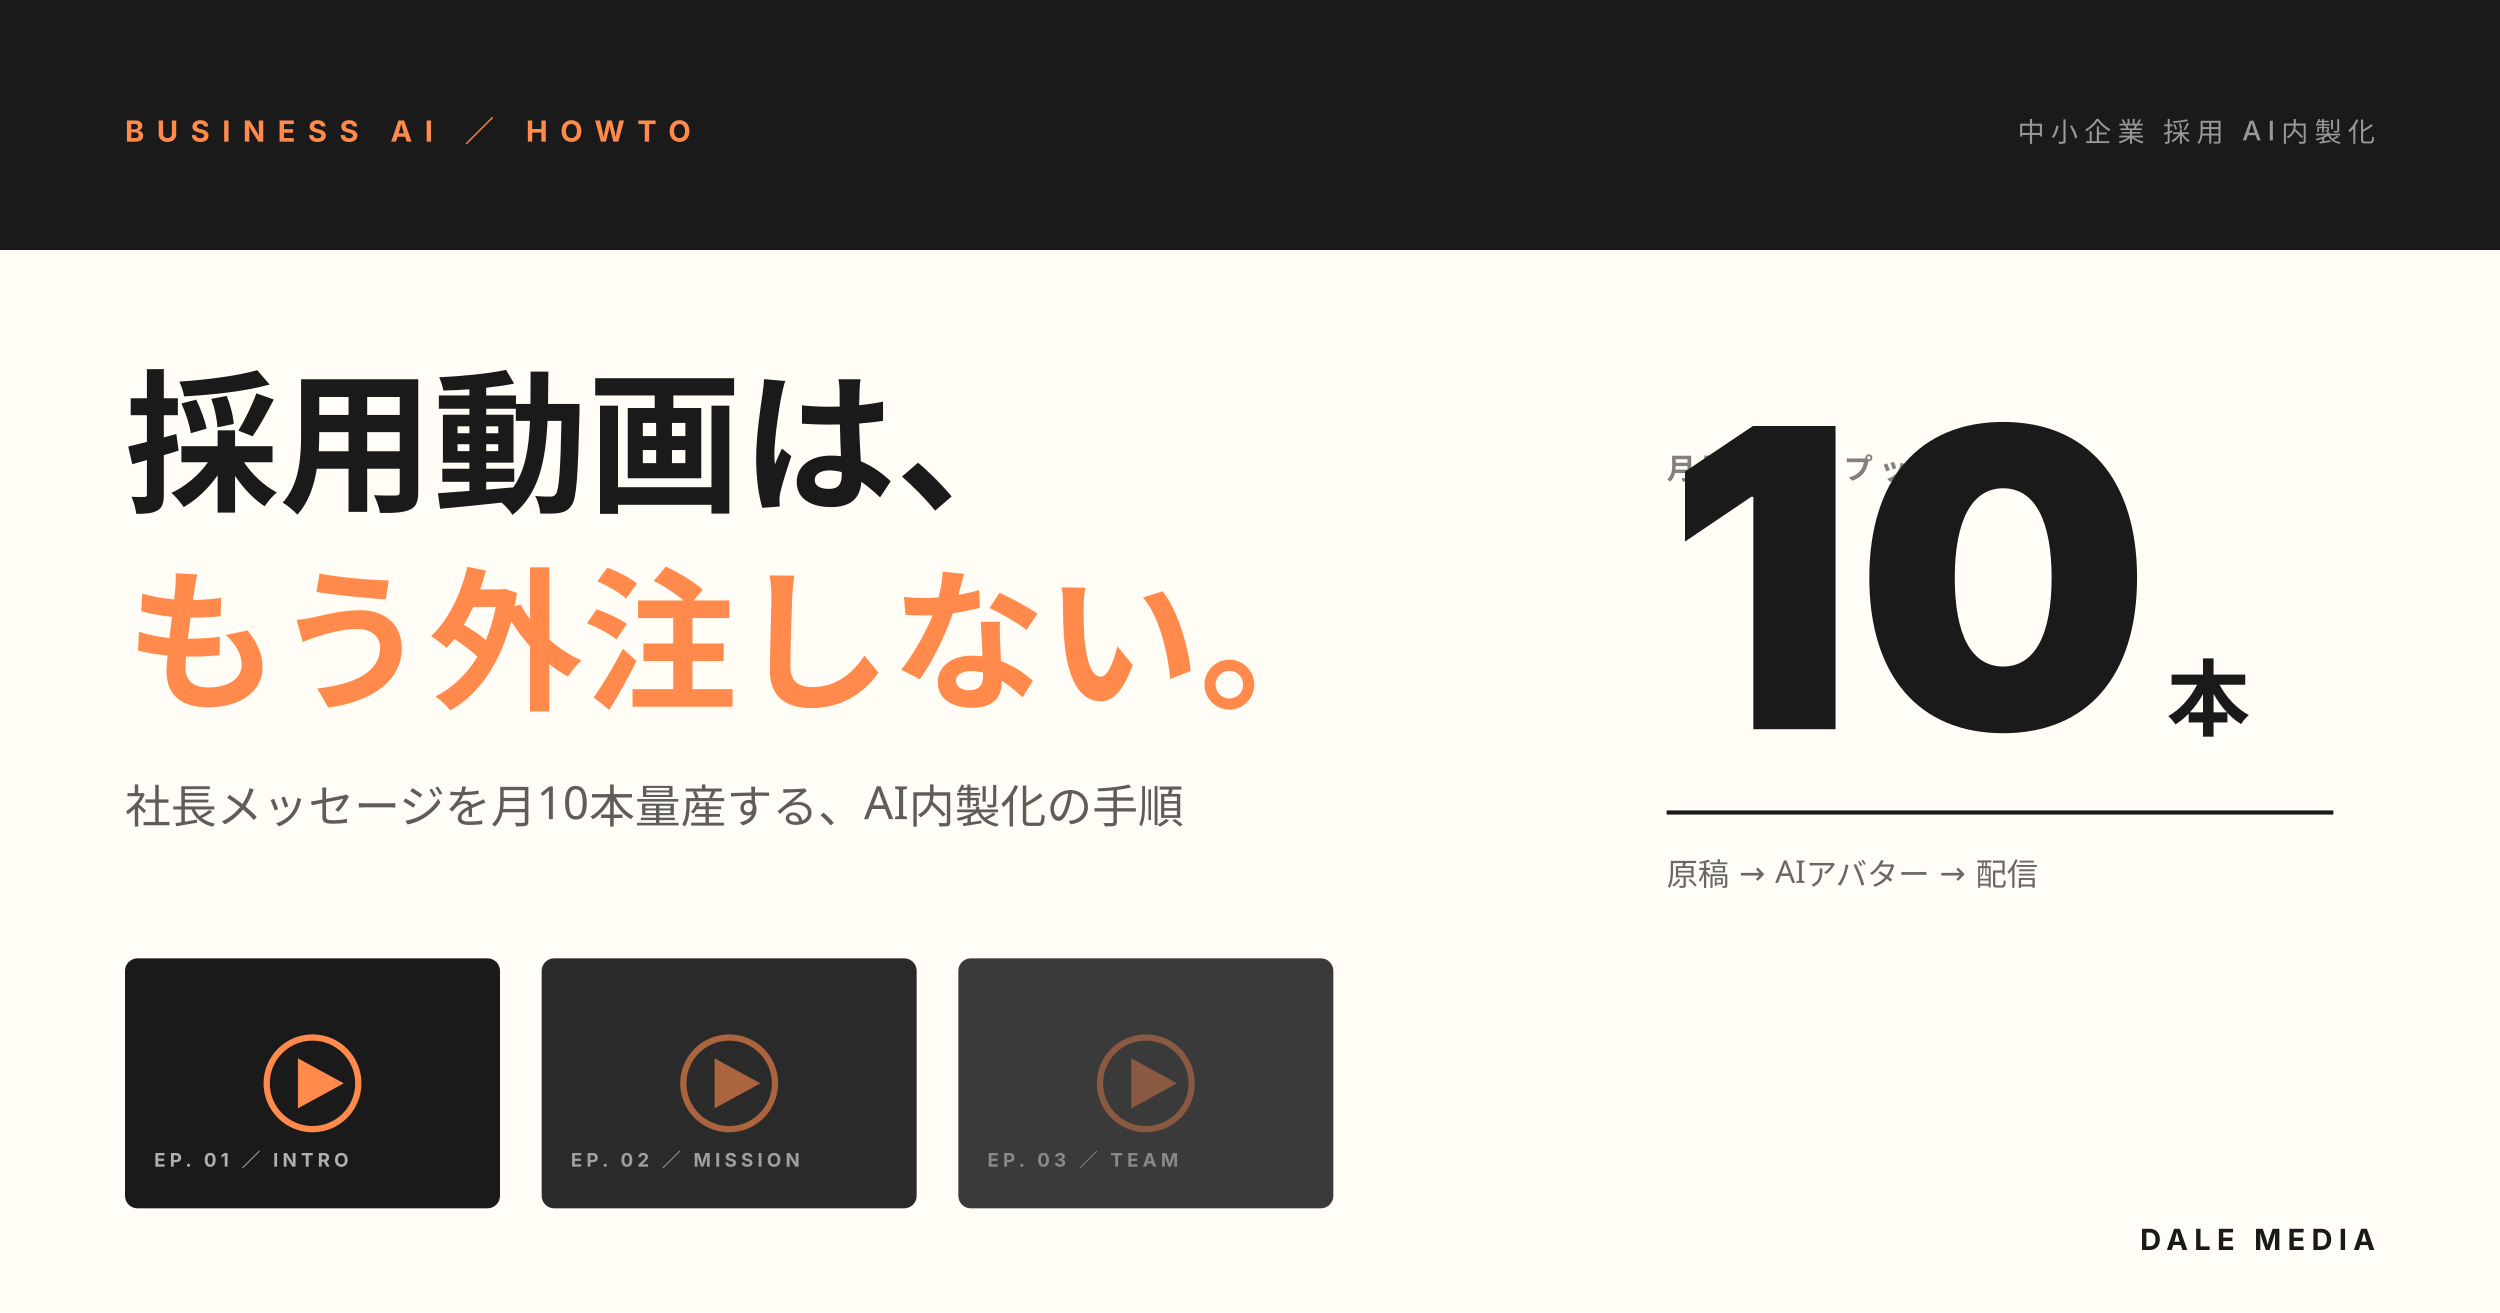
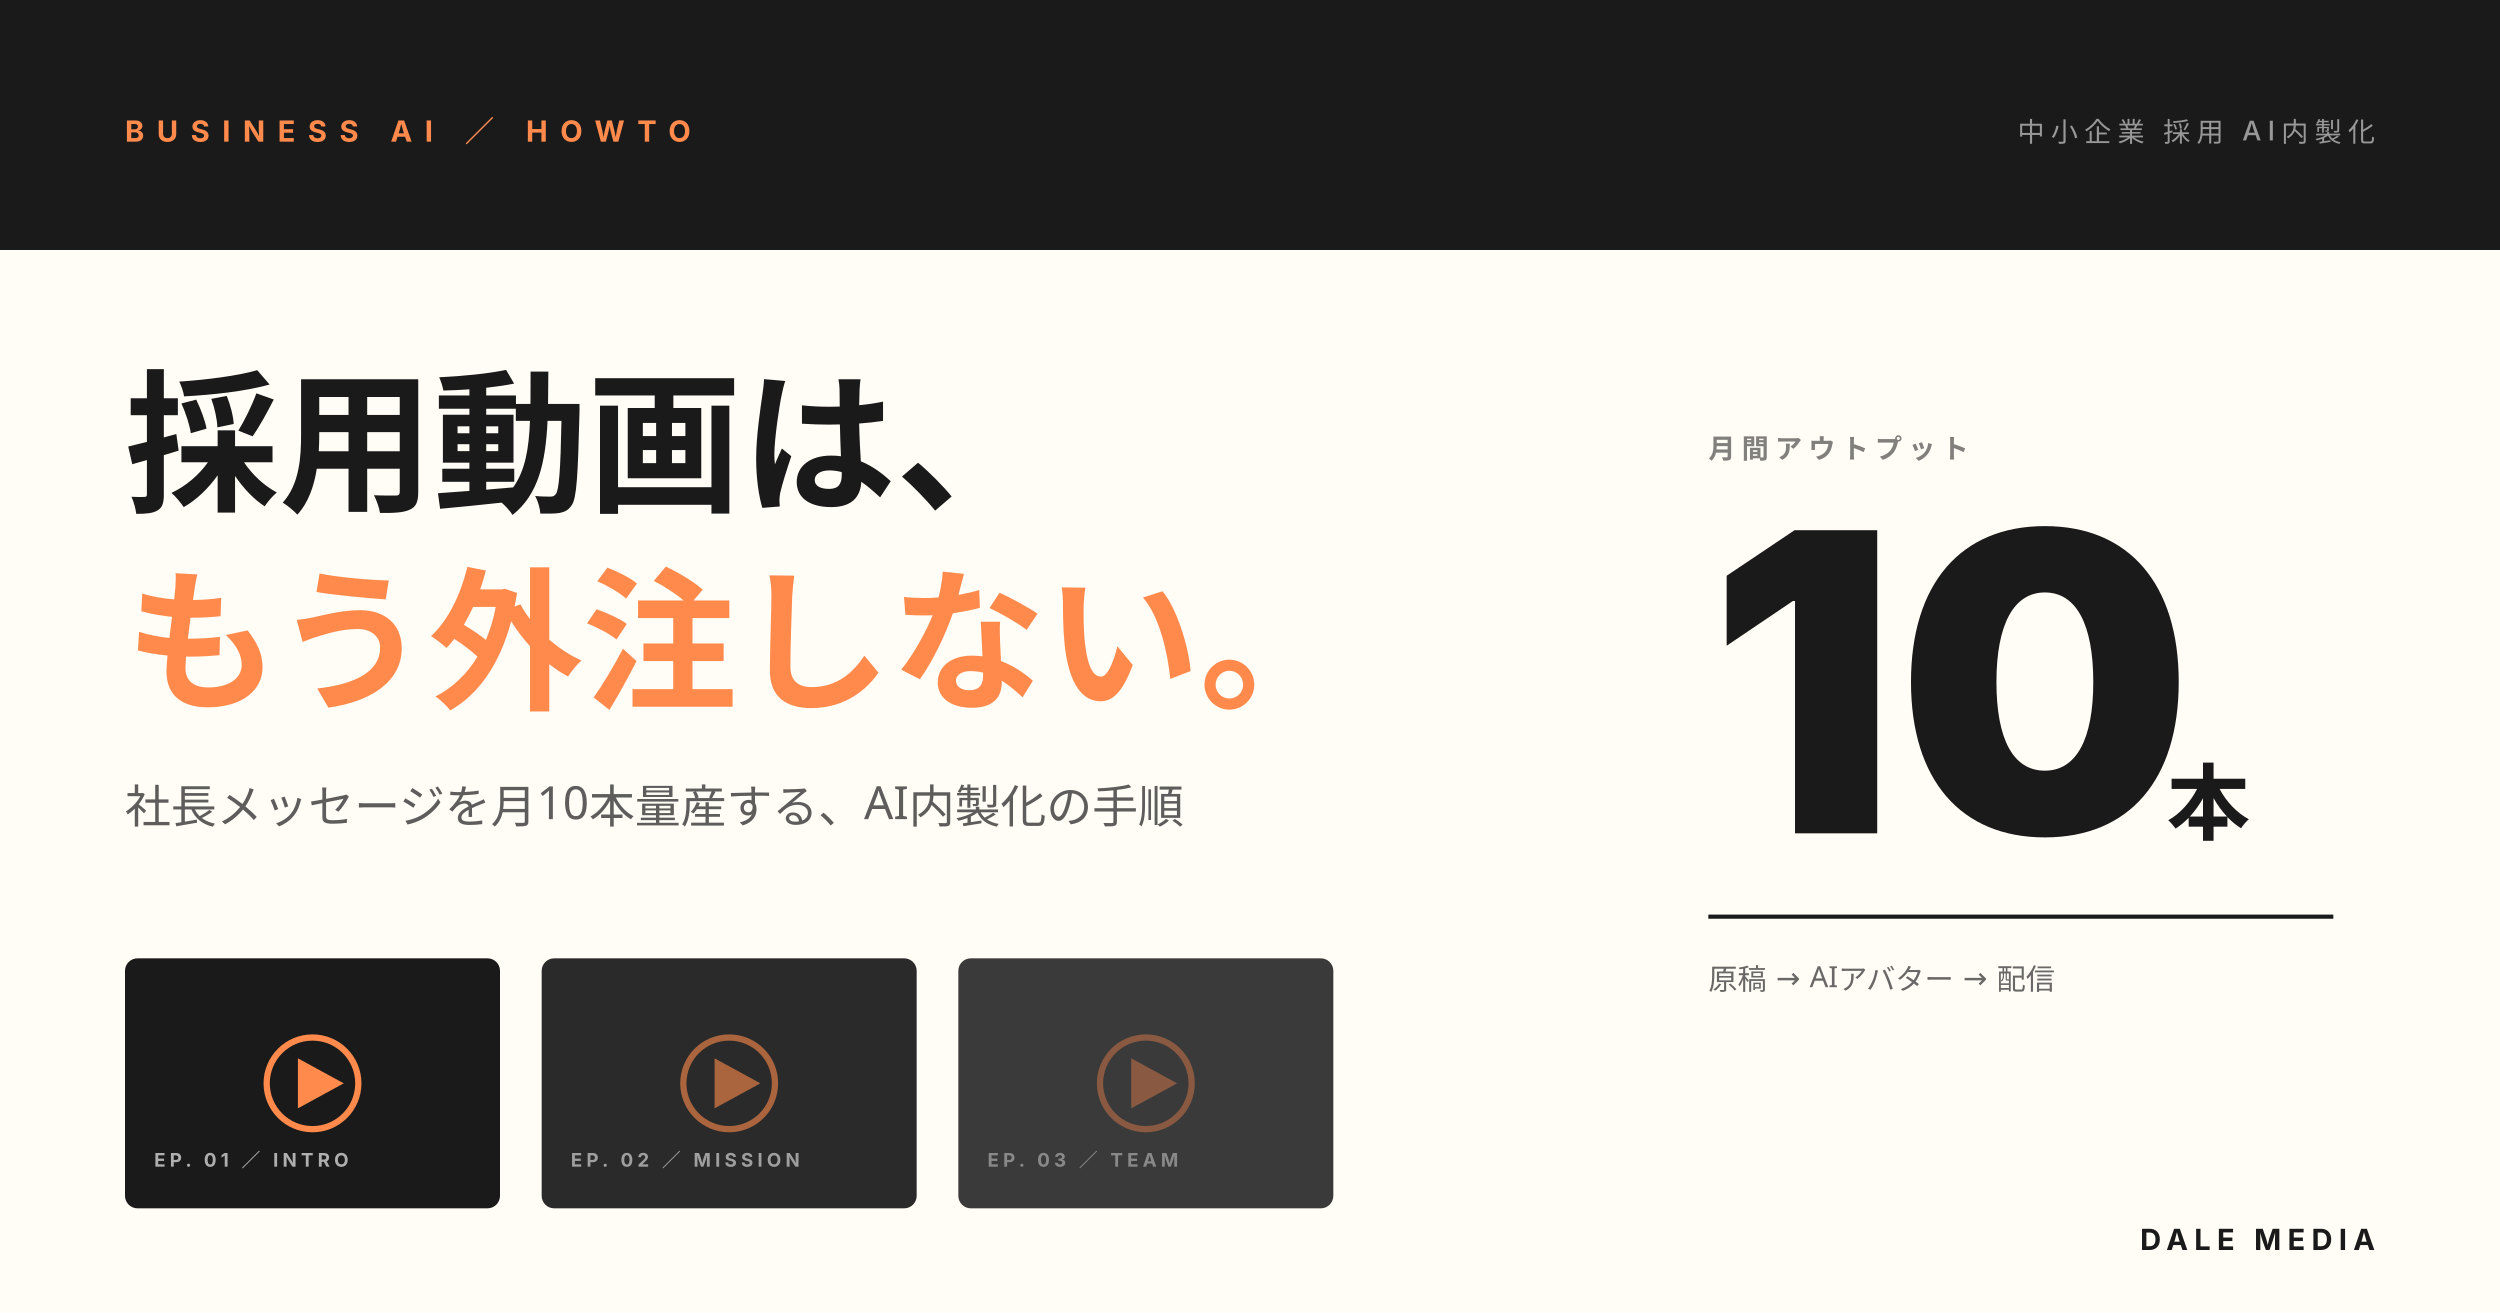
<svg xmlns="http://www.w3.org/2000/svg" viewBox="0 0 1200 630" preserveAspectRatio="xMidYMid slice">
  <rect width="1200" height="630" fill="#fffdf6" />
  <rect x="0" y="0" width="1200" height="120" fill="#1a1a1a" />
  <text x="60" y="68" font-family="Inter, 'Noto Sans JP', sans-serif" font-size="14" font-weight="700" fill="#ff8a4c" letter-spacing="6">BUSINESS AI ／ HOWTO</text>
  <text x="1140" y="68" font-family="Inter, sans-serif" font-size="13" font-weight="500" fill="rgba(255,255,255,0.55)" letter-spacing="3" text-anchor="end">中小企業 採用 AI内製化</text>
  <text x="60" y="240" font-family="'Noto Serif JP', serif" font-size="74" font-weight="900" fill="#1a1a1a">採用動画は、</text>
  <text x="60" y="335" font-family="'Noto Serif JP', serif" font-size="74" font-weight="900" fill="#ff8a4c">もう外注しない。</text>
  <text x="60" y="395" font-family="'Noto Sans JP', sans-serif" font-size="22" font-weight="500" fill="rgba(26,26,26,0.7)">社長メッセージを月10本量産する、AI内製化の手順</text>
  <g transform="translate(60, 460)">
    <rect x="0" y="0" width="180" height="120" fill="#1a1a1a" rx="6" />
    <circle cx="90" cy="60" r="22" fill="none" stroke="#ff8a4c" stroke-width="3" />
    <polygon points="83,48 83,72 105,60" fill="#ff8a4c" />
    <text x="14" y="100" font-family="Inter, sans-serif" font-size="9" font-weight="700" fill="rgba(255,255,255,0.65)" letter-spacing="2">EP. 01 ／ INTRO</text>
    <rect x="200" y="0" width="180" height="120" fill="#2a2a2a" rx="6" />
    <circle cx="290" cy="60" r="22" fill="none" stroke="rgba(255,138,76,0.6)" stroke-width="3" />
    <polygon points="283,48 283,72 305,60" fill="rgba(255,138,76,0.6)" />
    <text x="214" y="100" font-family="Inter, sans-serif" font-size="9" font-weight="700" fill="rgba(255,255,255,0.55)" letter-spacing="2">EP. 02 ／ MISSION</text>
    <rect x="400" y="0" width="180" height="120" fill="#3a3a3a" rx="6" />
    <circle cx="490" cy="60" r="22" fill="none" stroke="rgba(255,138,76,0.4)" stroke-width="3" />
    <polygon points="483,48 483,72 505,60" fill="rgba(255,138,76,0.4)" />
    <text x="414" y="100" font-family="Inter, sans-serif" font-size="9" font-weight="700" fill="rgba(255,255,255,0.4)" letter-spacing="2">EP. 03 ／ TEAM</text>
  </g>
-   <g transform="translate(800, 230)">
-     <text x="0" y="0" font-family="Inter, sans-serif" font-size="14" font-weight="700" fill="rgba(26,26,26,0.55)" letter-spacing="3">月間アウトプット</text>
-     <text x="0" y="120" font-family="Inter, sans-serif" font-size="200" font-weight="900" fill="#1a1a1a">10</text>
-     <text x="240" y="120" font-family="'Noto Sans JP', sans-serif" font-size="40" font-weight="700" fill="#1a1a1a">本</text>
-     <line x1="0" y1="160" x2="320" y2="160" stroke="#1a1a1a" stroke-width="2" />
-     <text x="0" y="195" font-family="'Noto Sans JP', sans-serif" font-size="15" font-weight="500" fill="rgba(26,26,26,0.65)">原稿 → AIアバター → 配信</text>
+   <g transform="translate(820, 200)">
+     <text x="0" y="20" font-family="Inter, sans-serif" font-size="13" font-weight="700" fill="rgba(26,26,26,0.55)" letter-spacing="3">月間アウトプット</text>
+     <text x="0" y="200" font-family="Inter, sans-serif" font-size="200" font-weight="900" fill="#1a1a1a">10</text>
+     <text x="220" y="200" font-family="'Noto Sans JP', sans-serif" font-size="40" font-weight="700" fill="#1a1a1a">本</text>
+     <line x1="0" y1="240" x2="300" y2="240" stroke="#1a1a1a" stroke-width="2" />
+     <text x="0" y="275" font-family="'Noto Sans JP', sans-serif" font-size="14" font-weight="500" fill="rgba(26,26,26,0.65)">原稿 → AIアバター → 配信</text>
  </g>
  <text x="1140" y="600" font-family="Inter, sans-serif" font-size="14" font-weight="700" fill="#1a1a1a" letter-spacing="3" text-anchor="end">DALE MEDIA</text>
</svg>
